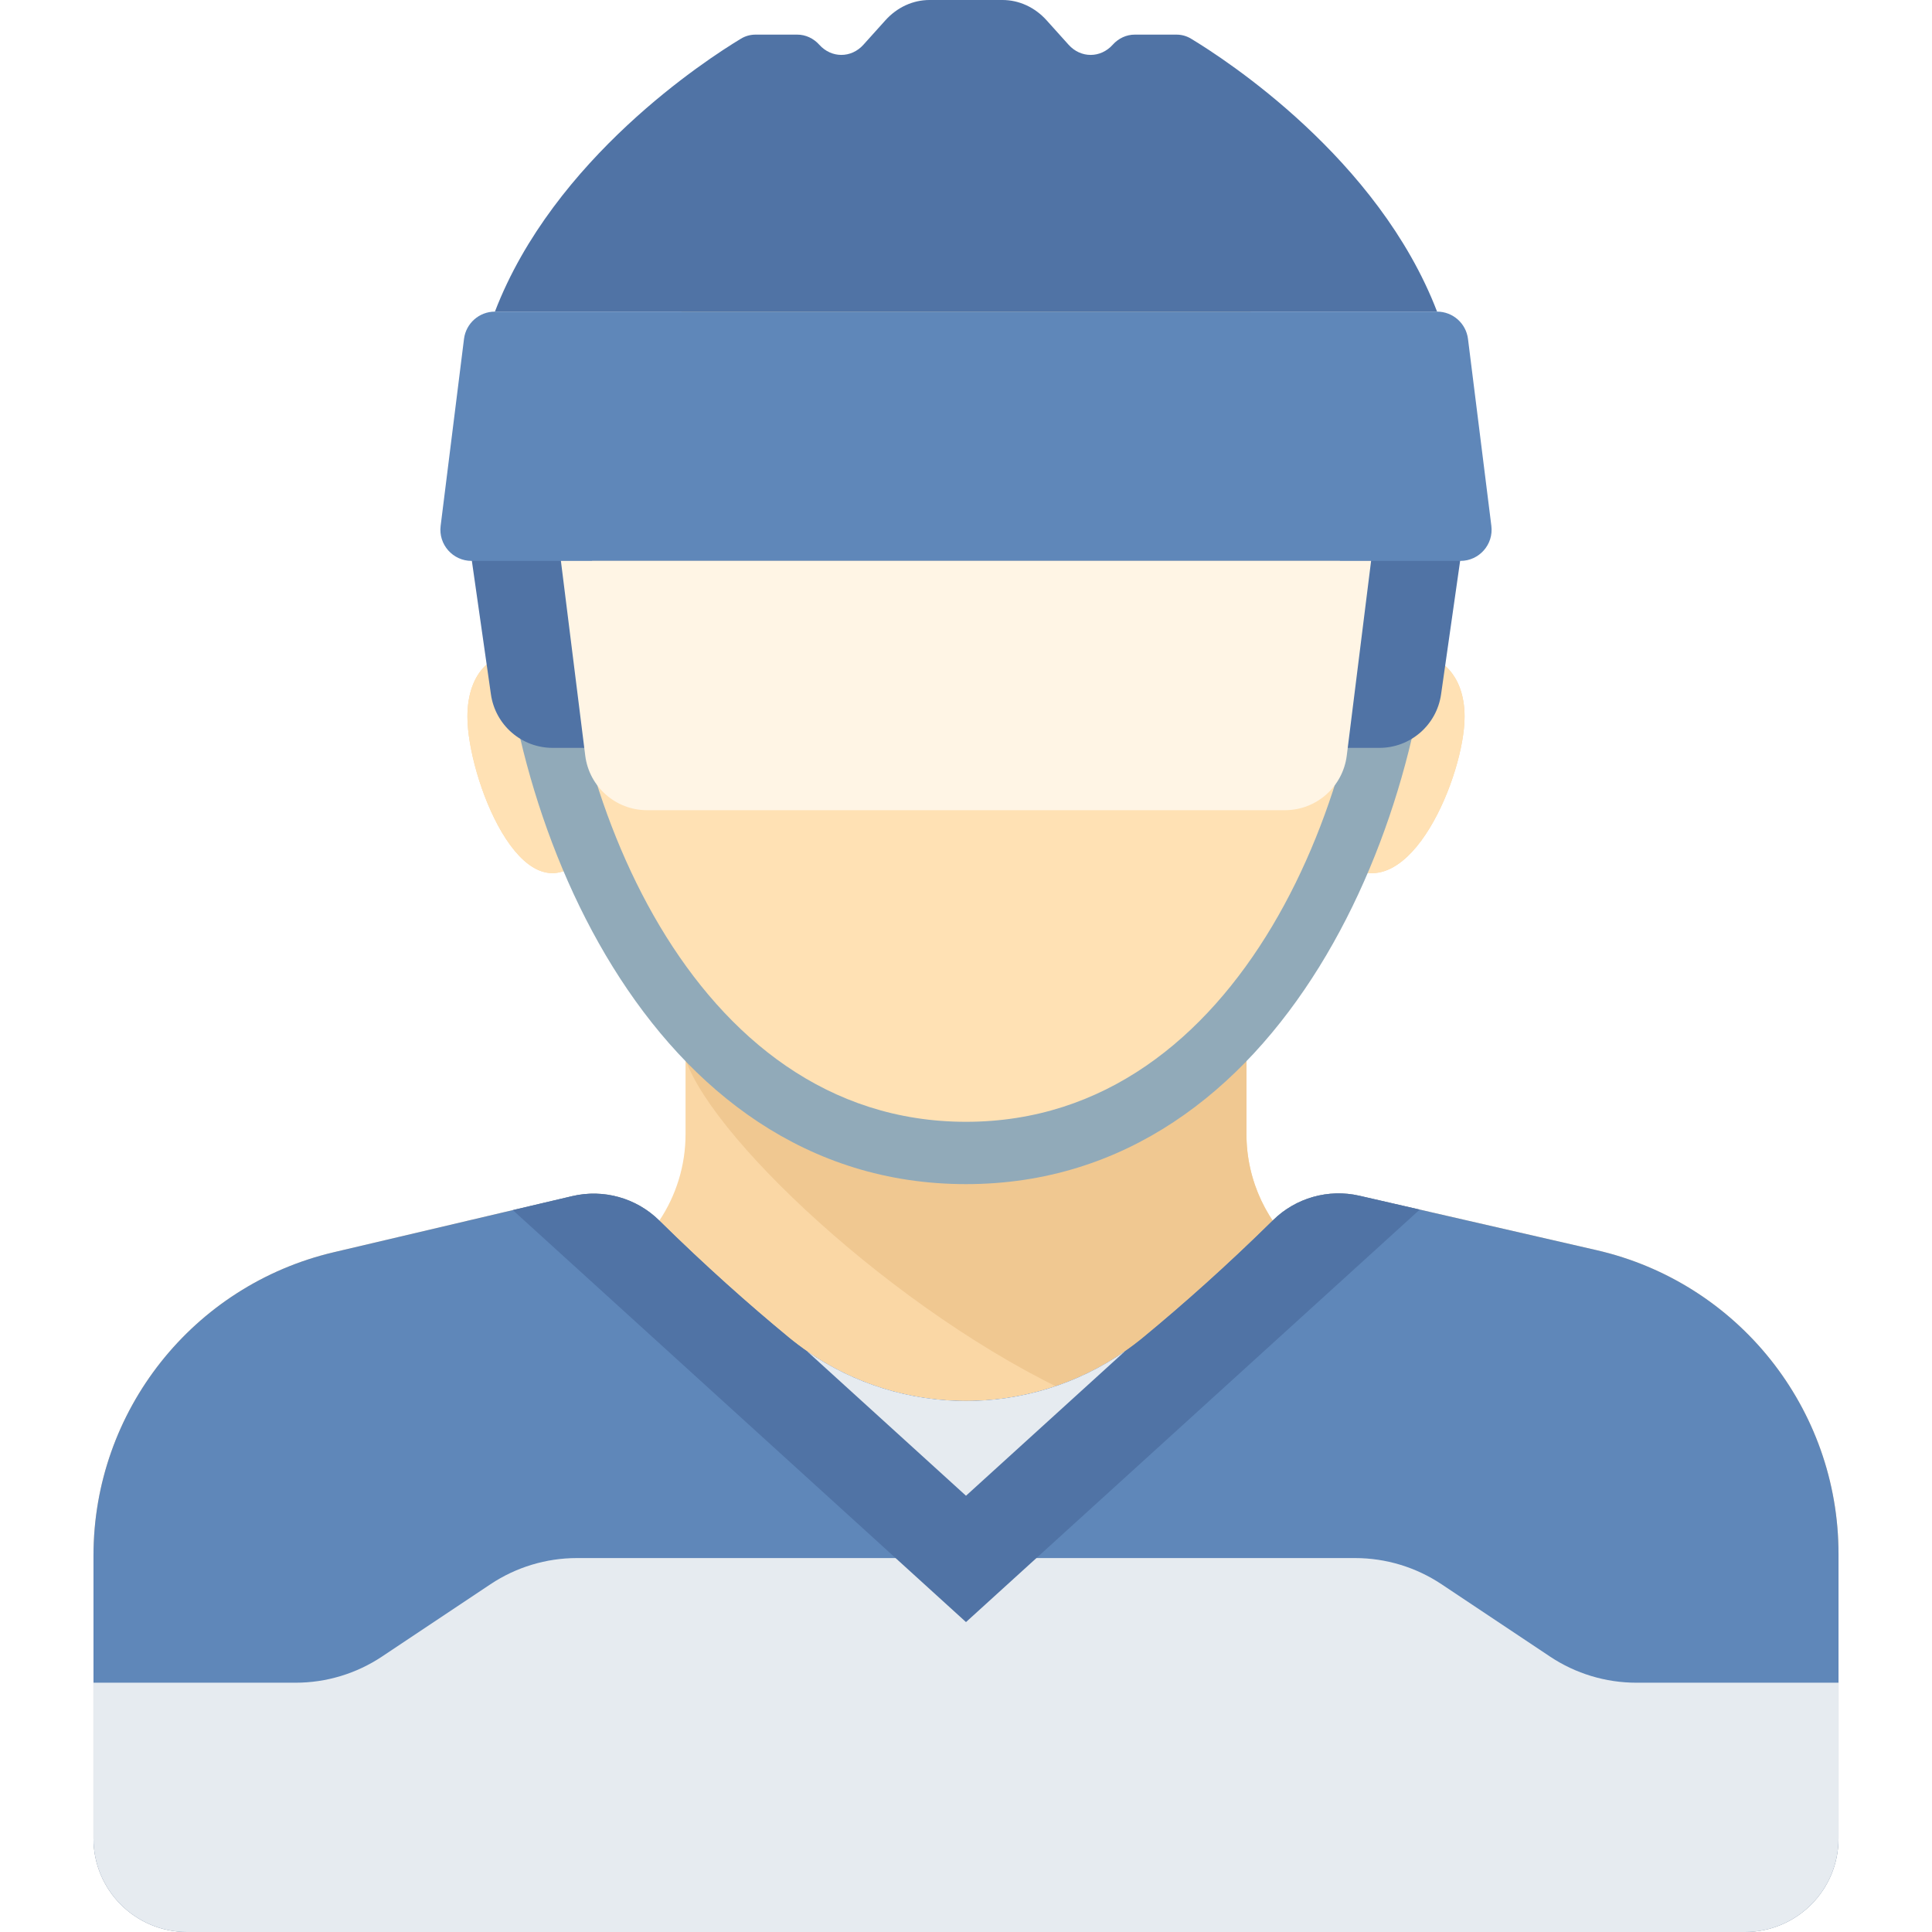
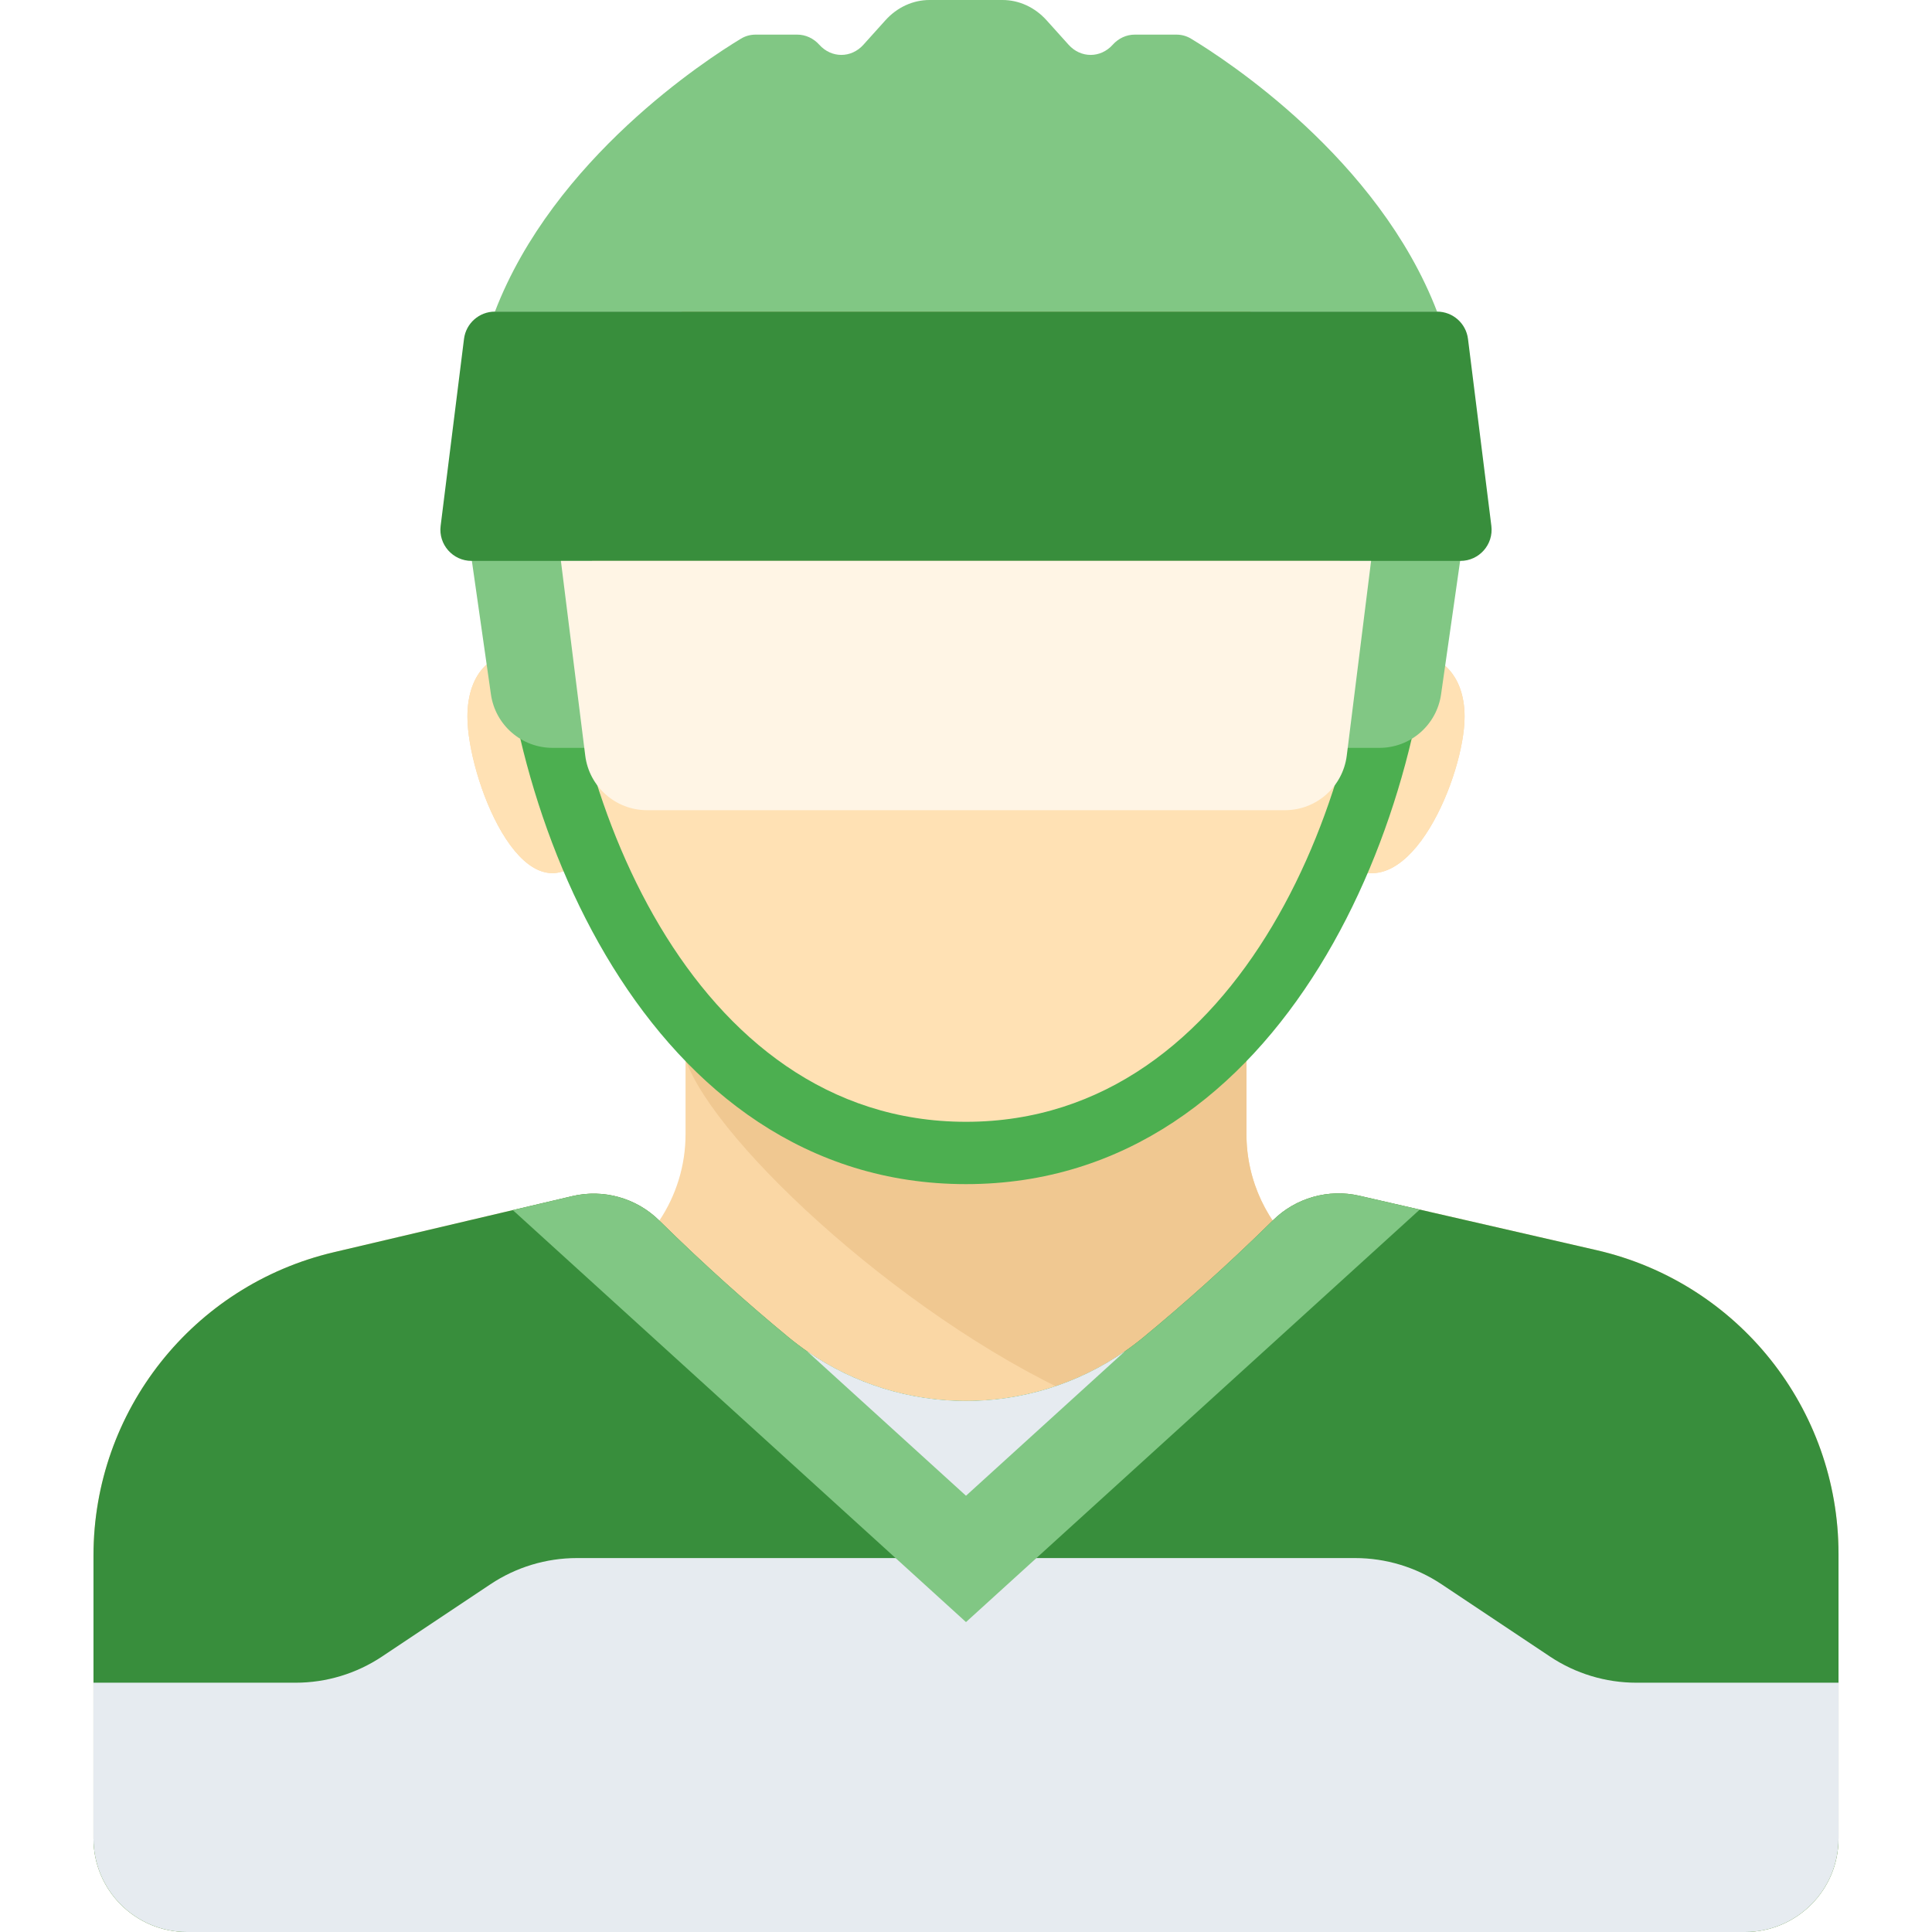
<svg xmlns="http://www.w3.org/2000/svg" viewBox="0 0 496 496">
  <path d="M409.892 320.956l-60.893-13.973c-7.964-1.827-16.347.542-22.167 6.278-.036.035-.071.069-.107.104-4.284-6.422-6.725-14.095-6.725-22.196v-27.56c10.86-11.84 19.494-26.128 25.918-41.499C362.042 232.843 376 198.841 376 184c0-10.909-6.446-17.166-16.681-16.694.454-5.169.681-10.286.681-15.306 0-64.065-50.144-88-112-88s-112 23.935-112 88c0 5.063.232 10.225.693 15.439C126.505 166.244 120 172.556 120 184c0 15.462 13.88 51.714 29.424 36.513 6.488 15.977 15.341 30.848 26.576 43.096v27.56c0 8.101-2.44 15.774-6.725 22.196-.015-.014-.029-.028-.044-.043-5.854-5.768-14.297-8.131-22.296-6.248l-61.258 14.413C49.54 329.991 24 362.237 24 399.361V472c0 13.255 10.745 24 24 24h400c13.255 0 24-10.745 24-24v-73.07c0-37.29-25.763-69.634-62.108-77.974z" fill="#fad7a5" />
  <path d="M334.199 321.73C325.384 314.284 320 303.201 320 291.17V272H176c7.54 21.677 58.663 68.96 104.981 88.465 13.775-6.467 32.943-18.142 53.218-38.735z" fill="#f0c891" />
-   <path d="M326.832 313.261c-11.879 11.707-23.142 21.695-33.242 30.031-26.472 21.849-64.708 21.849-91.181 0-10.082-8.321-21.323-18.289-33.179-29.969-5.854-5.768-14.297-8.131-22.296-6.248l-61.258 14.413C49.54 329.991 24 362.237 24 399.361V472c0 13.255 10.745 24 24 24h400c13.255 0 24-10.745 24-24v-73.071c0-37.29-25.763-69.634-62.108-77.974l-60.893-13.973c-7.964-1.826-16.347.543-22.167 6.279z" fill="#5f87b9" />
+   <path d="M326.832 313.261c-11.879 11.707-23.142 21.695-33.242 30.031-26.472 21.849-64.708 21.849-91.181 0-10.082-8.321-21.323-18.289-33.179-29.969-5.854-5.768-14.297-8.131-22.296-6.248l-61.258 14.413C49.54 329.991 24 362.237 24 399.361V472c0 13.255 10.745 24 24 24h400c13.255 0 24-10.745 24-24v-73.071c0-37.29-25.763-69.634-62.108-77.974l-60.893-13.973c-7.964-1.826-16.347.543-22.167 6.279z" fill="#388e3c" />
  <path d="M420.111 432c-7.897 0-15.617-2.337-22.188-6.718l-27.846-18.564c-6.571-4.38-14.291-6.718-22.188-6.718H148.111c-7.897 0-15.617 2.337-22.188 6.718l-27.846 18.564C91.506 429.663 83.786 432 75.889 432H24v40c0 13.255 10.745 24 24 24h400c13.255 0 24-10.745 24-24v-40h-51.889z" fill="#e6ebf0" />
  <path d="M359.319 167.306c.454-5.169.681-10.286.681-15.306 0-64.065-50.144-88-112-88s-112 23.935-112 88c0 5.063.232 10.225.693 15.439C126.505 166.244 120 172.556 120 184c0 15.462 13.88 51.714 29.424 36.513C166.258 261.964 198.99 296 248 296c48.379 0 80.897-33.165 97.918-73.889C362.042 232.843 376 198.841 376 184c0-10.909-6.446-17.166-16.681-16.694z" fill="#ffe1b4" />
-   <path d="M248 304c-81.863 0-120-95.473-120-160h16c0 58.074 33.055 144 104 144s104-85.926 104-144h16c0 64.527-38.137 160-120 160z" fill="#91aab9" />
-   <path d="M305.773 9.929c-1.165-.703-2.434-1.04-3.759-1.04h-10.699c-2.122 0-4.156.936-5.657 2.603l-.001.002c-3.124 3.471-8.189 3.471-11.313-.001l-5.657-6.286C265.686 1.873 261.616 0 257.373 0h-18.746c-4.244 0-8.313 1.873-11.314 5.207l-5.657 6.286c-3.124 3.471-8.189 3.471-11.313.001l-.001-.002c-1.5-1.666-3.535-2.603-5.657-2.603h-10.699c-1.326 0-2.594.337-3.759 1.04-8.81 5.315-48.061 30.727-63.165 70.071h241.876c-15.105-39.344-54.355-64.756-63.165-70.071zM120 136l6.037 42.263c1.126 7.882 7.877 13.737 15.839 13.737H152v-56h-32zM376 136l-6.037 42.263c-1.126 7.882-7.877 13.737-15.839 13.737H344v-56h32z" fill="#5073a5" />
-   <path d="M368.938 80H127.062c-4.035 0-7.438 3.004-7.938 7.008l-6 48c-.597 4.775 3.126 8.992 7.938 8.992h253.875c4.812 0 8.535-4.217 7.938-8.992l-6-48c-.499-4.004-3.903-7.008-7.937-7.008z" fill="#5f87b9" />
+   <path d="M248 304c-81.863 0-120-95.473-120-160h16c0 58.074 33.055 144 104 144s104-85.926 104-144h16c0 64.527-38.137 160-120 160z" fill="#4caf50" />
+   <path d="M305.773 9.929c-1.165-.703-2.434-1.04-3.759-1.04h-10.699c-2.122 0-4.156.936-5.657 2.603l-.001.002c-3.124 3.471-8.189 3.471-11.313-.001l-5.657-6.286C265.686 1.873 261.616 0 257.373 0h-18.746c-4.244 0-8.313 1.873-11.314 5.207l-5.657 6.286c-3.124 3.471-8.189 3.471-11.313.001l-.001-.002c-1.5-1.666-3.535-2.603-5.657-2.603h-10.699c-1.326 0-2.594.337-3.759 1.04-8.81 5.315-48.061 30.727-63.165 70.071h241.876c-15.105-39.344-54.355-64.756-63.165-70.071zM120 136l6.037 42.263c1.126 7.882 7.877 13.737 15.839 13.737H152v-56h-32zM376 136l-6.037 42.263c-1.126 7.882-7.877 13.737-15.839 13.737H344v-56h32z" fill="#81c784" />
+   <path d="M368.938 80H127.062c-4.035 0-7.438 3.004-7.938 7.008l-6 48c-.597 4.775 3.126 8.992 7.938 8.992h253.875c4.812 0 8.535-4.217 7.938-8.992l-6-48c-.499-4.004-3.903-7.008-7.937-7.008z" fill="#388e3c" />
  <path d="M329.875 208h-163.75c-8.069 0-14.876-6.009-15.876-14.015L144 144h208l-6.248 49.985c-1.001 8.006-7.807 14.015-15.877 14.015z" fill="#fff5e5" />
-   <path d="M248 416.434l116.488-105.896-15.49-3.555c-7.964-1.828-16.347.542-22.167 6.278-11.879 11.707-23.142 21.695-33.242 30.031-26.472 21.849-64.708 21.849-91.181 0-10.082-8.321-21.323-18.289-33.179-29.969-5.854-5.768-14.296-8.13-22.296-6.249l-15.278 3.595L248 416.434z" fill="#5073a5" />
+   <path d="M248 416.434l116.488-105.896-15.49-3.555c-7.964-1.828-16.347.542-22.167 6.278-11.879 11.707-23.142 21.695-33.242 30.031-26.472 21.849-64.708 21.849-91.181 0-10.082-8.321-21.323-18.289-33.179-29.969-5.854-5.768-14.296-8.13-22.296-6.249l-15.278 3.595L248 416.434z" fill="#81c784" />
  <path d="M207.153 346.867L248 384l40.847-37.133c-24.531 17.061-57.163 17.061-81.694 0z" fill="#e6ebf0" />
</svg>
